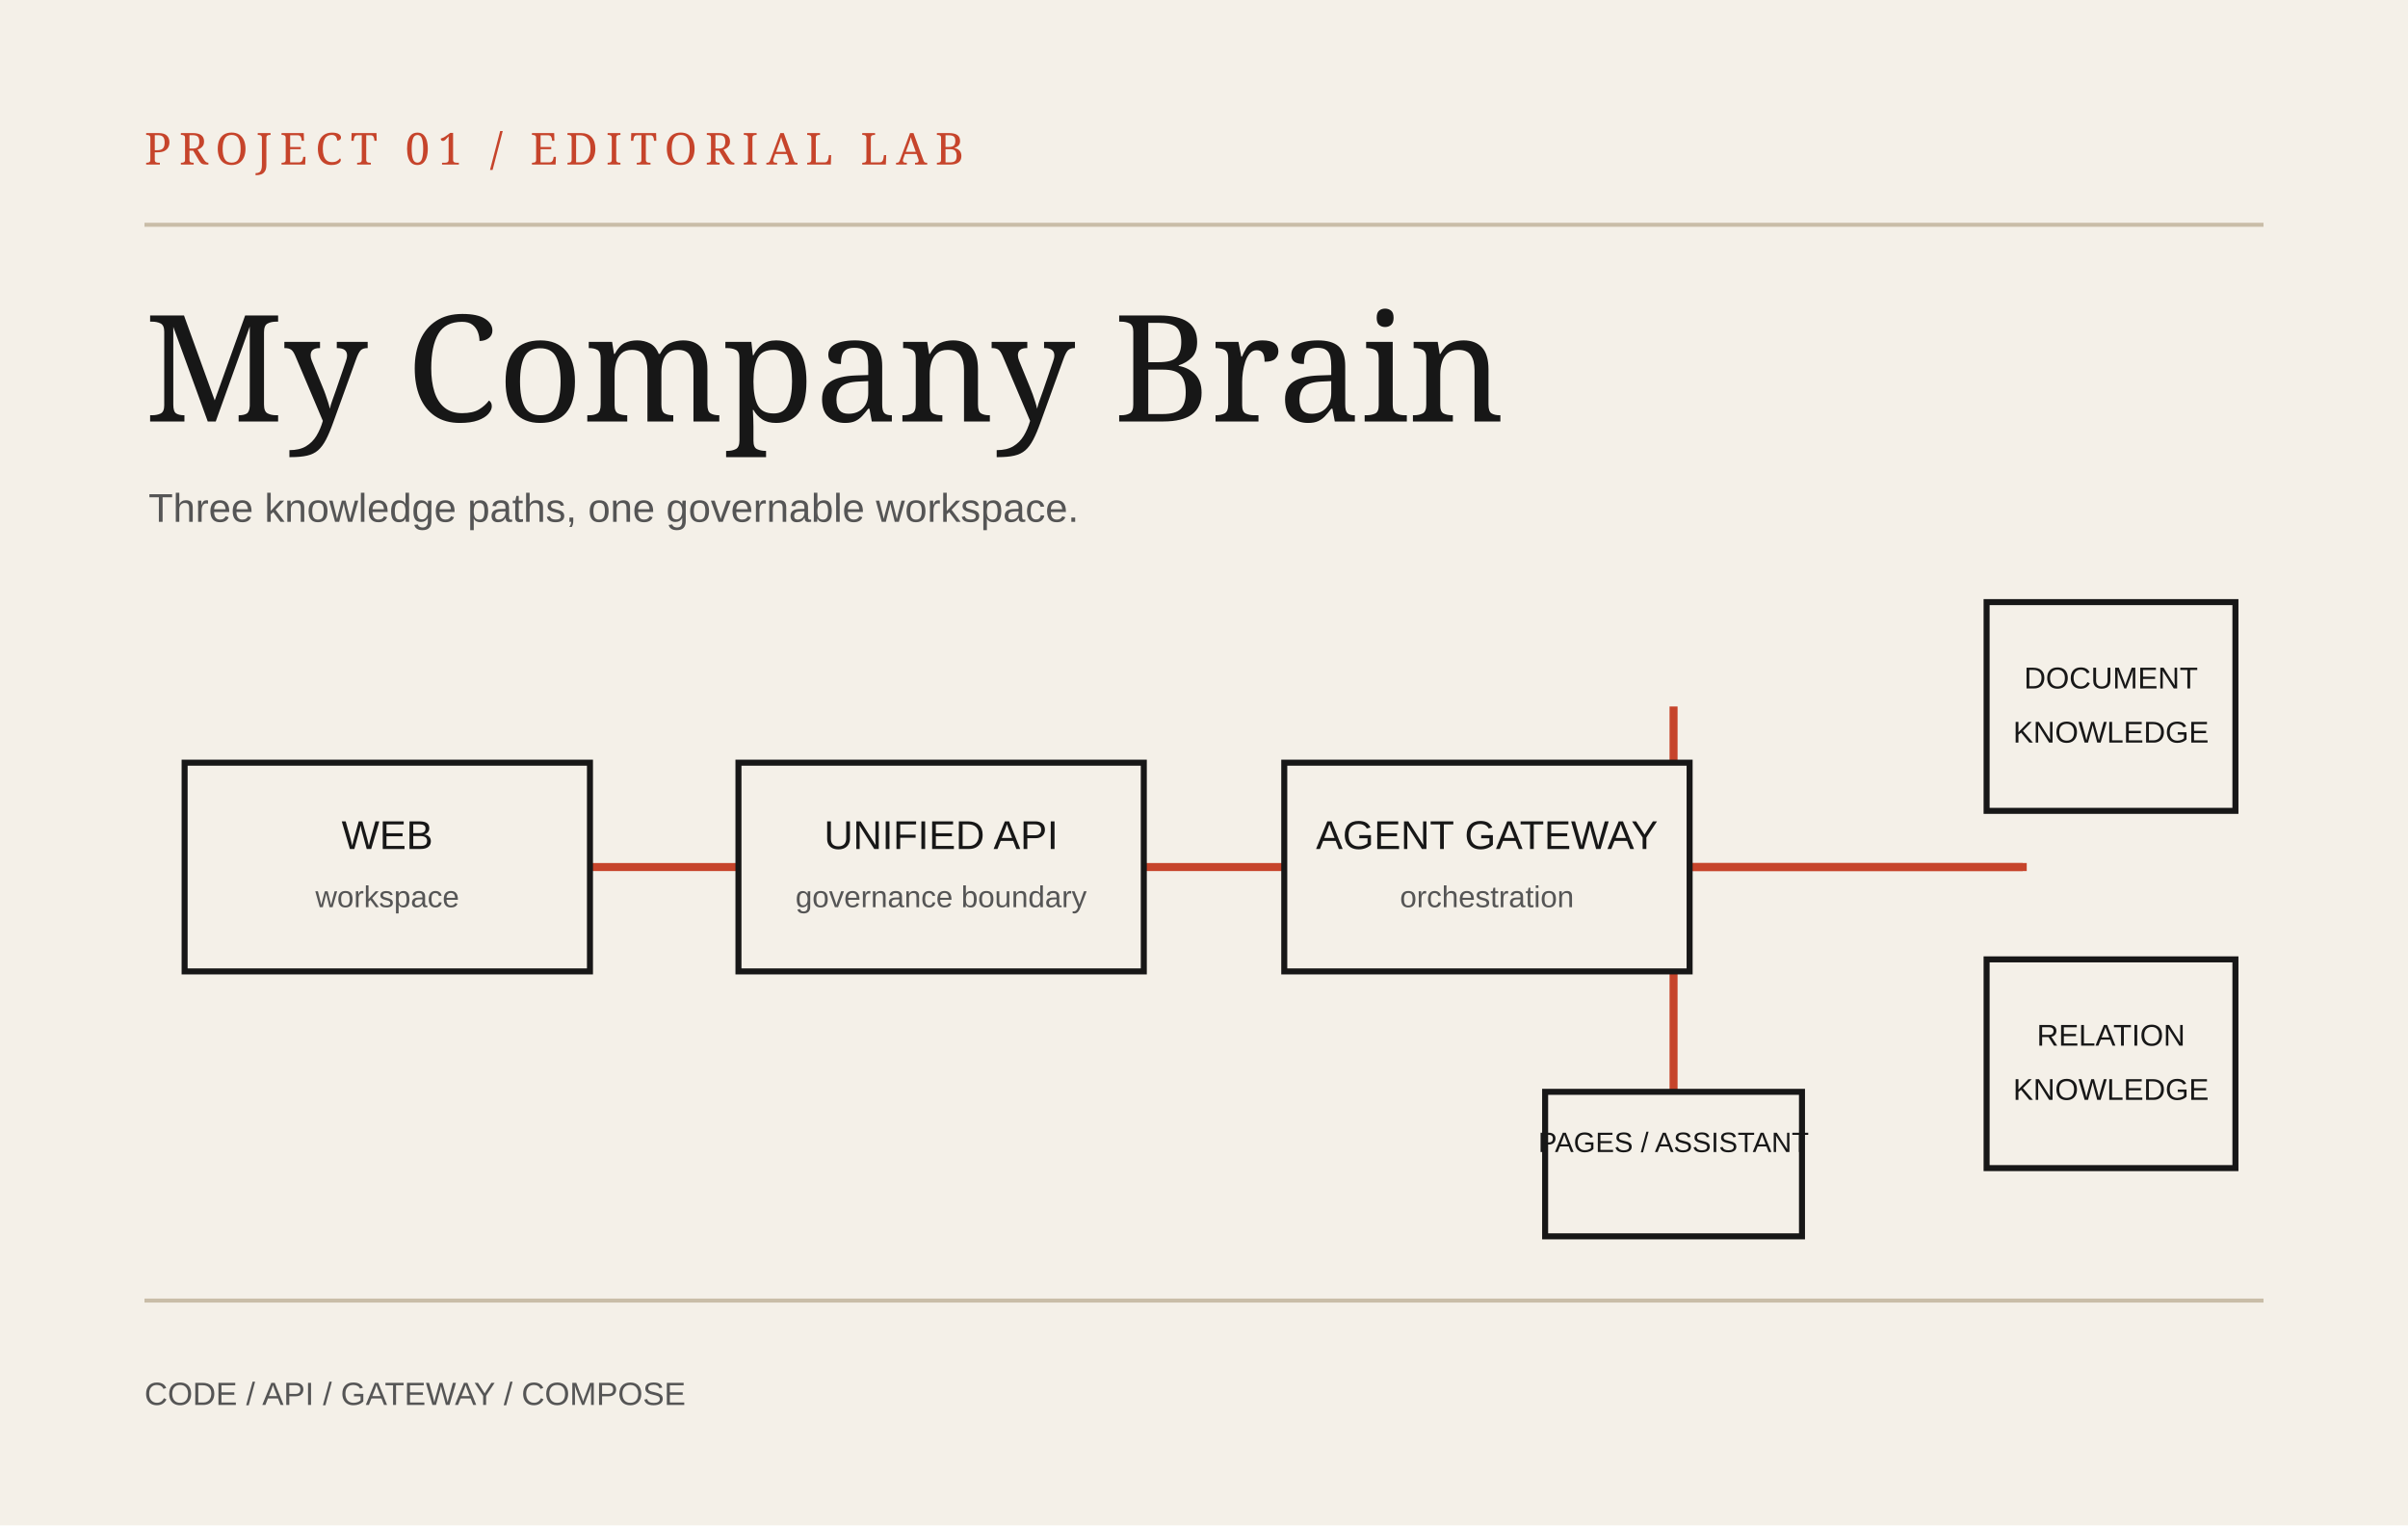
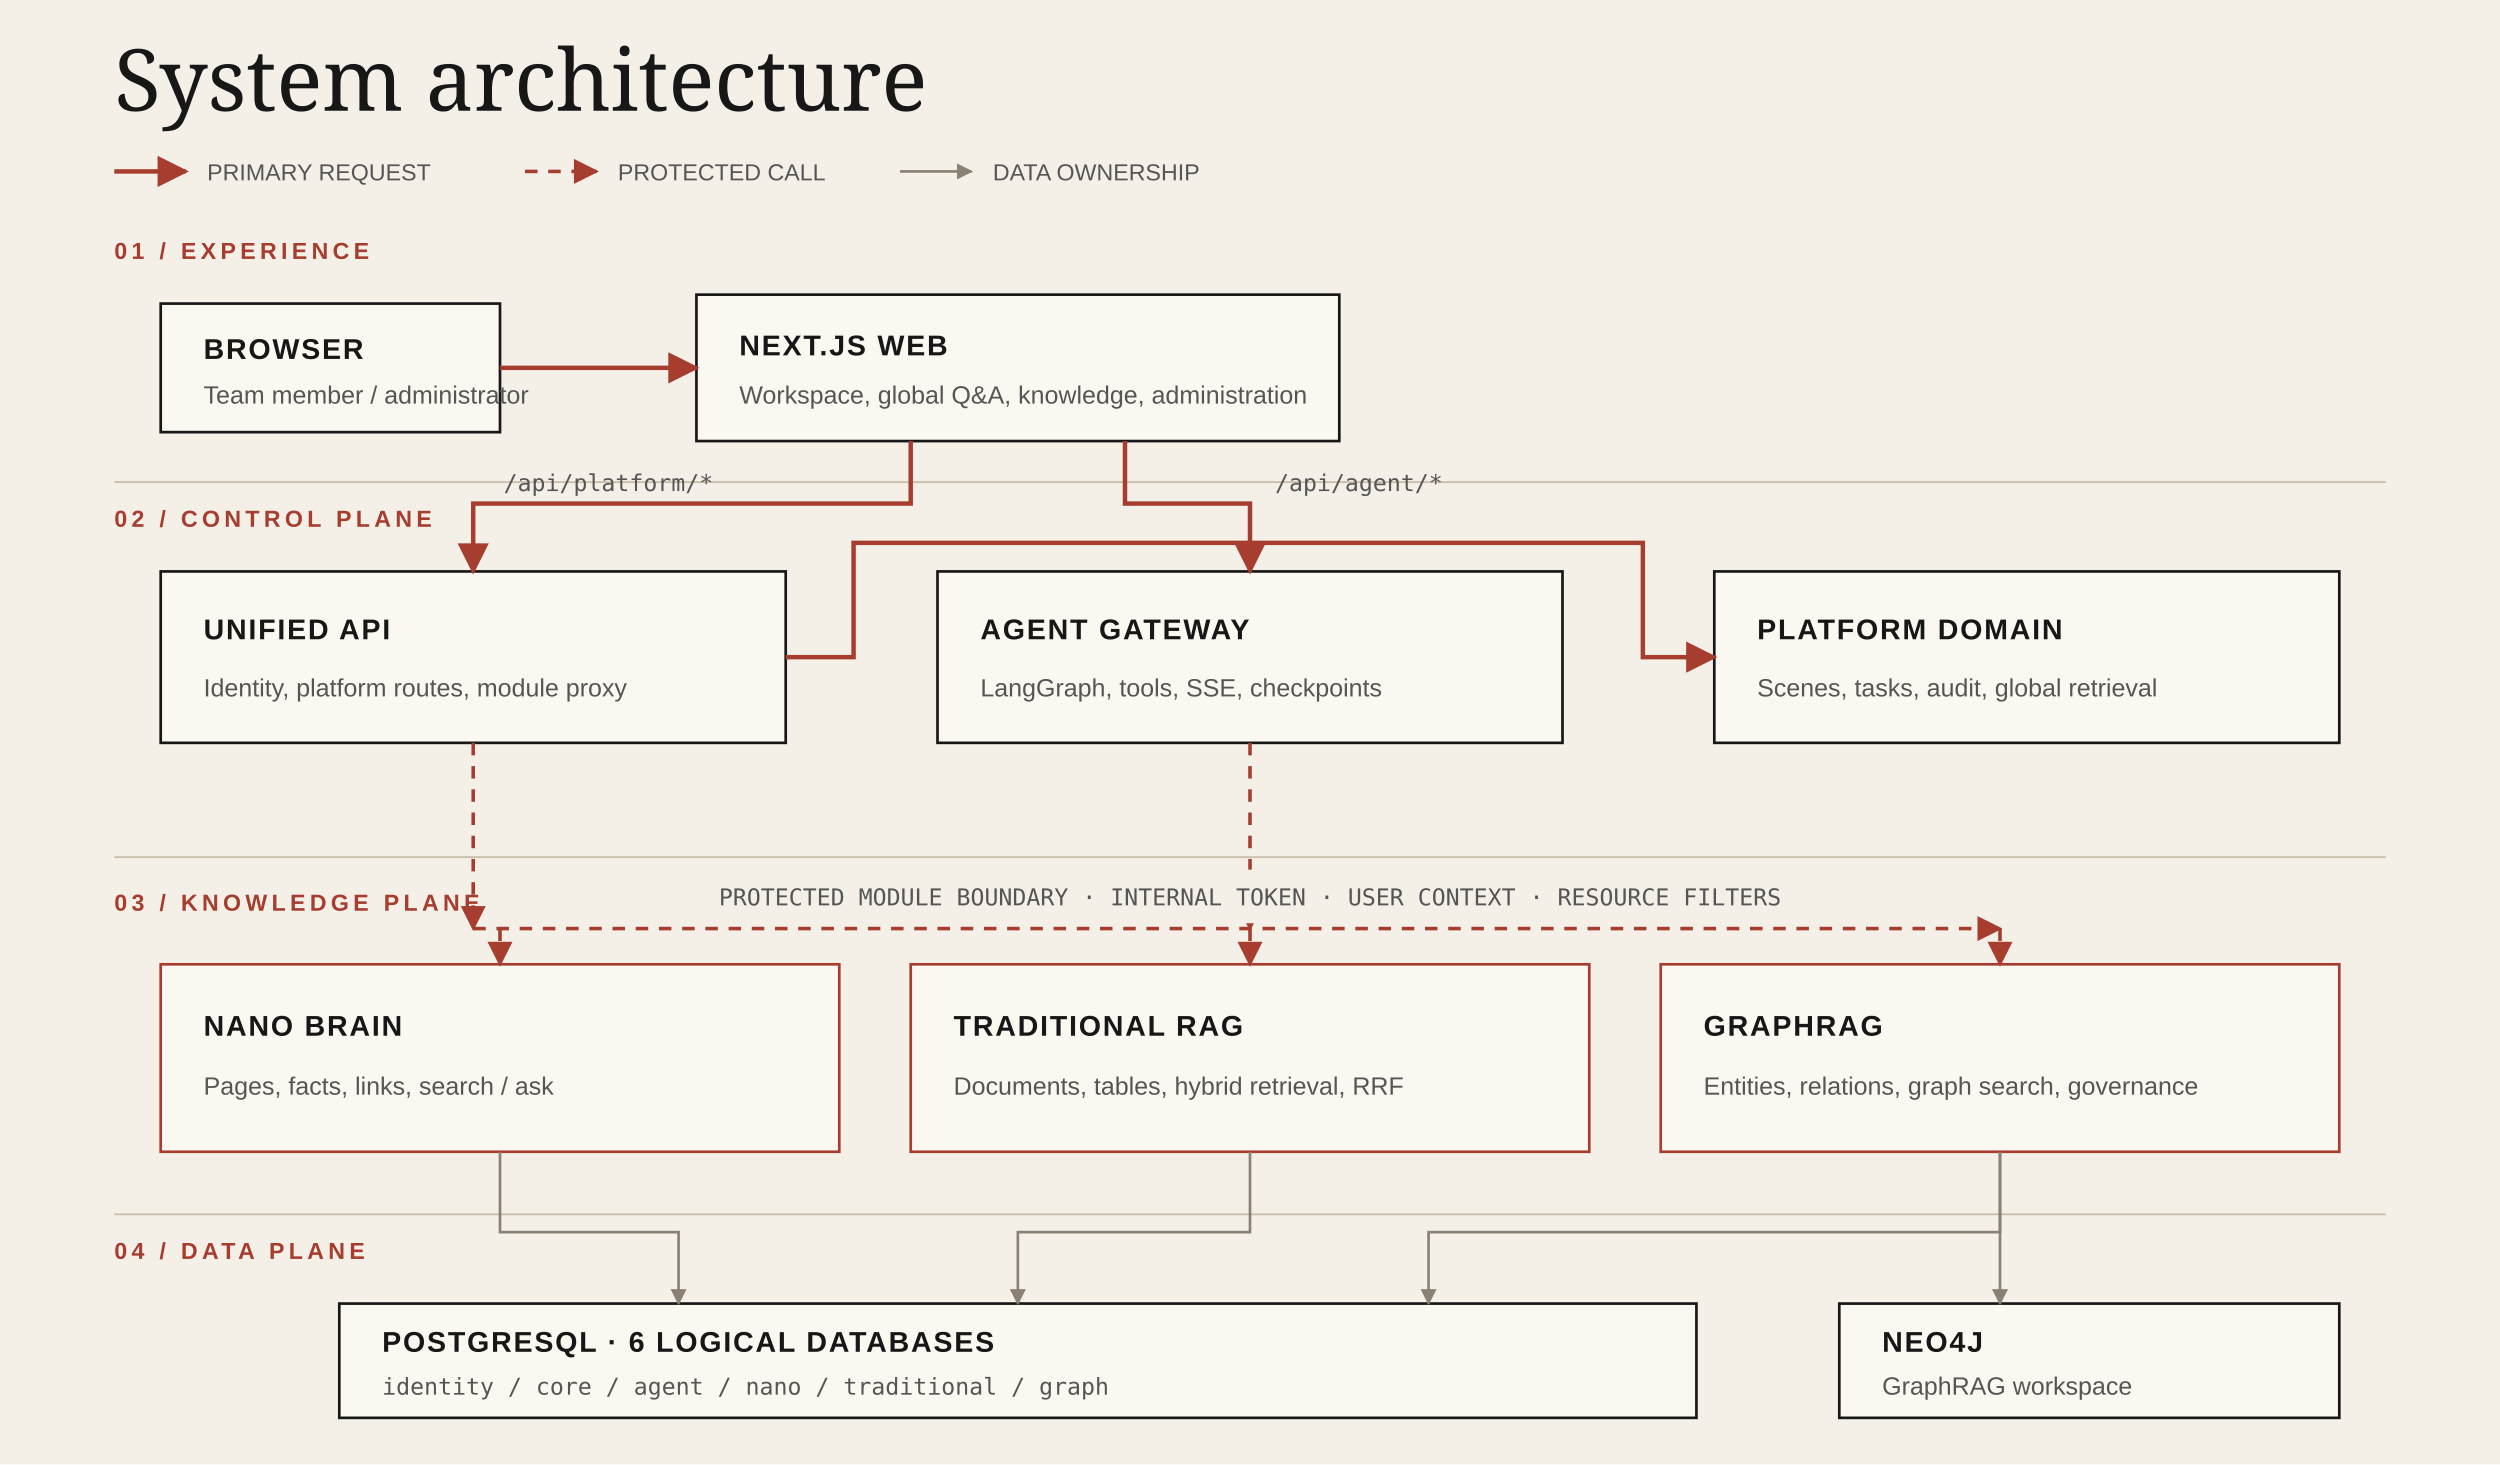
- <svg xmlns="http://www.w3.org/2000/svg" viewBox="0 0 1200 760" role="img" aria-labelledby="title desc">
-   <rect width="1200" height="760" fill="#F4F0E8" />
-   <path d="M72 112H1128M72 648H1128" stroke="#C9BDA8" stroke-width="2" />
-   <text x="72" y="82" font-family="Georgia,serif" font-size="22" fill="#C6442B" letter-spacing="4">PROJECT 01 / EDITORIAL LAB</text>
-   <text x="72" y="210" font-family="Georgia,serif" font-size="74" fill="#171717">My Company Brain</text>
-   <text x="74" y="260" font-family="Arial,sans-serif" font-size="20" fill="#555555">Three knowledge paths, one governable workspace.</text>
-   <g fill="none" stroke="#C6442B" stroke-width="4">
-     <path d="M174 432H368M446 432H640M718 432H1008" />
-     <path d="M834 432V544M834 432V352M834 432H1010" />
+ <svg xmlns="http://www.w3.org/2000/svg" viewBox="0 0 1400 820" width="1400" height="820" role="img" aria-labelledby="title desc">
+   <defs>
+     <marker id="arrow-primary" viewBox="0 0 10 10" refX="9" refY="5" markerWidth="7" markerHeight="7" orient="auto-start-reverse">
+       <path d="M 0 0 L 10 5 L 0 10 z" fill="#A63D2F" />
+     </marker>
+     <marker id="arrow-data" viewBox="0 0 10 10" refX="9" refY="5" markerWidth="6" markerHeight="6" orient="auto-start-reverse">
+       <path d="M 0 0 L 10 5 L 0 10 z" fill="#8A8174" />
+     </marker>
+     <style>
+       .layer-label { font: 700 13px Arial, sans-serif; letter-spacing: 2.4px; fill: #A63D2F; }
+       .title { font: 48px Georgia, serif; fill: #171717; }
+       .legend { font: 13px Arial, sans-serif; fill: #555555; }
+       .node-title { font: 700 16px Arial, sans-serif; letter-spacing: 1px; fill: #171717; }
+       .node-copy { font: 14px Arial, sans-serif; fill: #555555; }
+       .mono { font: 13px Consolas, monospace; fill: #555555; }
+       .card { fill: #FBF8F1; stroke: #171717; stroke-width: 1.5; }
+       .module-card { fill: #FBF8F1; stroke: #A63D2F; stroke-width: 1.5; }
+       .divider { stroke: #C9BDA8; stroke-width: 1; }
+       .main-flow { fill: none; stroke: #A63D2F; stroke-width: 2.5; marker-end: url(#arrow-primary); }
+       .protected-flow { fill: none; stroke: #A63D2F; stroke-width: 2; stroke-dasharray: 7 6; marker-end: url(#arrow-primary); }
+       .data-flow { fill: none; stroke: #8A8174; stroke-width: 1.5; marker-end: url(#arrow-data); }
+     </style>
+   </defs>
+   <rect width="1400" height="820" fill="#F4F0E8" />
+   <text class="title" x="64" y="62">System architecture</text>
+   <g aria-label="Connector legend">
+     <path class="main-flow" d="M64 96H104" />
+     <text class="legend" x="116" y="101">PRIMARY REQUEST</text>
+     <path class="protected-flow" d="M294 96H334" />
+     <text class="legend" x="346" y="101">PROTECTED CALL</text>
+     <path class="data-flow" d="M504 96H544" />
+     <text class="legend" x="556" y="101">DATA OWNERSHIP</text>
  </g>
-   <g fill="#F4F0E8" stroke="#171717" stroke-width="3">
-     <rect x="92" y="380" width="202" height="104" />
-     <rect x="368" y="380" width="202" height="104" />
-     <rect x="640" y="380" width="202" height="104" />
-     <rect x="990" y="300" width="124" height="104" />
-     <rect x="990" y="478" width="124" height="104" />
-     <rect x="770" y="544" width="128" height="72" />
+   <path class="divider" d="M64 270H1336" />
+   <path class="divider" d="M64 480H1336" />
+   <path class="divider" d="M64 680H1336" />
+   <text class="layer-label" x="64" y="145">01 / EXPERIENCE</text>
+   <text class="layer-label" x="64" y="295">02 / CONTROL PLANE</text>
+   <text class="layer-label" x="64" y="510">03 / KNOWLEDGE PLANE</text>
+   <text class="layer-label" x="64" y="705">04 / DATA PLANE</text>
+   <g>
+     <rect class="card" x="90" y="170" width="190" height="72" />
+     <text class="node-title" x="114" y="201">BROWSER</text>
+     <text class="node-copy" x="114" y="226" textLength="140" lengthAdjust="spacingAndGlyphs">Team member / administrator</text>
+     <rect class="card" x="390" y="165" width="360" height="82" />
+     <text class="node-title" x="414" y="199">NEXT.JS WEB</text>
+     <text class="node-copy" x="414" y="226" textLength="310" lengthAdjust="spacingAndGlyphs">Workspace, global Q&amp;A, knowledge, administration</text>
  </g>
-   <g font-family="Arial,sans-serif" fill="#171717" text-anchor="middle">
-     <text x="193" y="423" font-size="20">WEB</text>
-     <text x="193" y="452" font-size="15" fill="#555555">workspace</text>
-     <text x="469" y="423" font-size="20">UNIFIED API</text>
-     <text x="469" y="452" font-size="15" fill="#555555">governance boundary</text>
-     <text x="741" y="423" font-size="20">AGENT GATEWAY</text>
-     <text x="741" y="452" font-size="15" fill="#555555">orchestration</text>
-     <text x="1052" y="343" font-size="15">DOCUMENT</text>
-     <text x="1052" y="370" font-size="15">KNOWLEDGE</text>
-     <text x="1052" y="521" font-size="15">RELATION</text>
-     <text x="1052" y="548" font-size="15">KNOWLEDGE</text>
-     <text x="834" y="574" font-size="14">PAGES / ASSISTANT</text>
+   <g>
+     <rect class="card" x="90" y="320" width="350" height="96" />
+     <text class="node-title" x="114" y="358">UNIFIED API</text>
+     <text class="node-copy" x="114" y="390">Identity, platform routes, module proxy</text>
+     <rect class="card" x="525" y="320" width="350" height="96" />
+     <text class="node-title" x="549" y="358">AGENT GATEWAY</text>
+     <text class="node-copy" x="549" y="390">LangGraph, tools, SSE, checkpoints</text>
+     <rect class="card" x="960" y="320" width="350" height="96" />
+     <text class="node-title" x="984" y="358">PLATFORM DOMAIN</text>
+     <text class="node-copy" x="984" y="390">Scenes, tasks, audit, global retrieval</text>
  </g>
-   <text x="72" y="700" font-family="Arial,sans-serif" font-size="16" fill="#555555">CODE / API / GATEWAY / COMPOSE</text>
+   <g>
+     <rect class="module-card" x="90" y="540" width="380" height="105" />
+     <text class="node-title" x="114" y="580">NANO BRAIN</text>
+     <text class="node-copy" x="114" y="613">Pages, facts, links, search / ask</text>
+     <rect class="module-card" x="510" y="540" width="380" height="105" />
+     <text class="node-title" x="534" y="580">TRADITIONAL RAG</text>
+     <text class="node-copy" x="534" y="613">Documents, tables, hybrid retrieval, RRF</text>
+     <rect class="module-card" x="930" y="540" width="380" height="105" />
+     <text class="node-title" x="954" y="580">GRAPHRAG</text>
+     <text class="node-copy" x="954" y="613">Entities, relations, graph search, governance</text>
+   </g>
+   <g>
+     <rect class="card" x="190" y="730" width="760" height="64" />
+     <text class="node-title" x="214" y="757">POSTGRESQL · 6 LOGICAL DATABASES</text>
+     <text class="mono" x="214" y="781">identity / core / agent / nano / traditional / graph</text>
+     <rect class="card" x="1030" y="730" width="280" height="64" />
+     <text class="node-title" x="1054" y="757">NEO4J</text>
+     <text class="node-copy" x="1054" y="781">GraphRAG workspace</text>
+   </g>
+   <g>
+     <path class="main-flow" d="M280 206H390" />
+     <path class="main-flow" d="M510 247V282H265V320" />
+     <text class="mono" x="282" y="275">/api/platform/*</text>
+     <path class="main-flow" d="M630 247V282H700V320" />
+     <text class="mono" x="714" y="275">/api/agent/*</text>
+     <path class="main-flow" d="M440 368H478V304H920V368H960" />
+   </g>
+   <g>
+     <path class="protected-flow" d="M265 416V520" />
+     <path class="protected-flow" d="M700 416V520" />
+     <path class="protected-flow" d="M265 520H1120" />
+     <path class="protected-flow" d="M280 520V540" />
+     <path class="protected-flow" d="M700 520V540" />
+     <path class="protected-flow" d="M1120 520V540" />
+     <rect x="355" y="487" width="690" height="30" fill="#F4F0E8" />
+     <text class="mono" x="700" y="507" text-anchor="middle">PROTECTED MODULE BOUNDARY · INTERNAL TOKEN · USER CONTEXT · RESOURCE FILTERS</text>
+   </g>
+   <g>
+     <path class="data-flow" d="M280 645V690H380V730" />
+     <path class="data-flow" d="M700 645V690H570V730" />
+     <path class="data-flow" d="M1120 645V690H800V730" />
+     <path class="data-flow" d="M1120 645V730" />
+   </g>
</svg>
